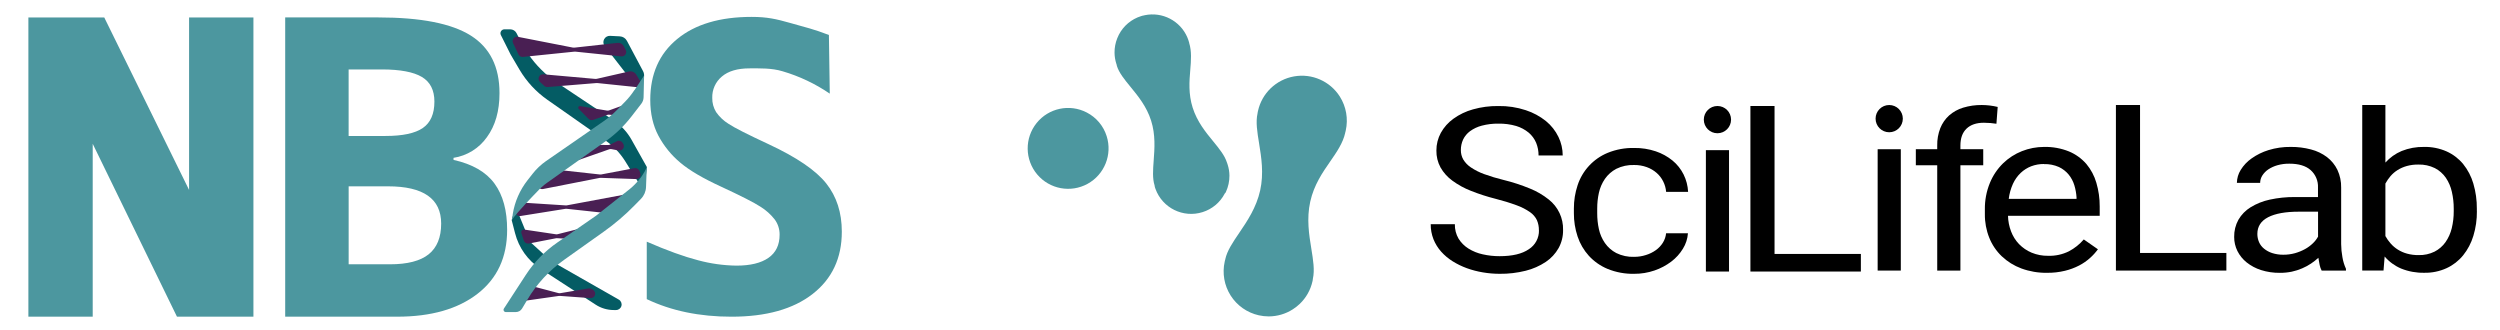
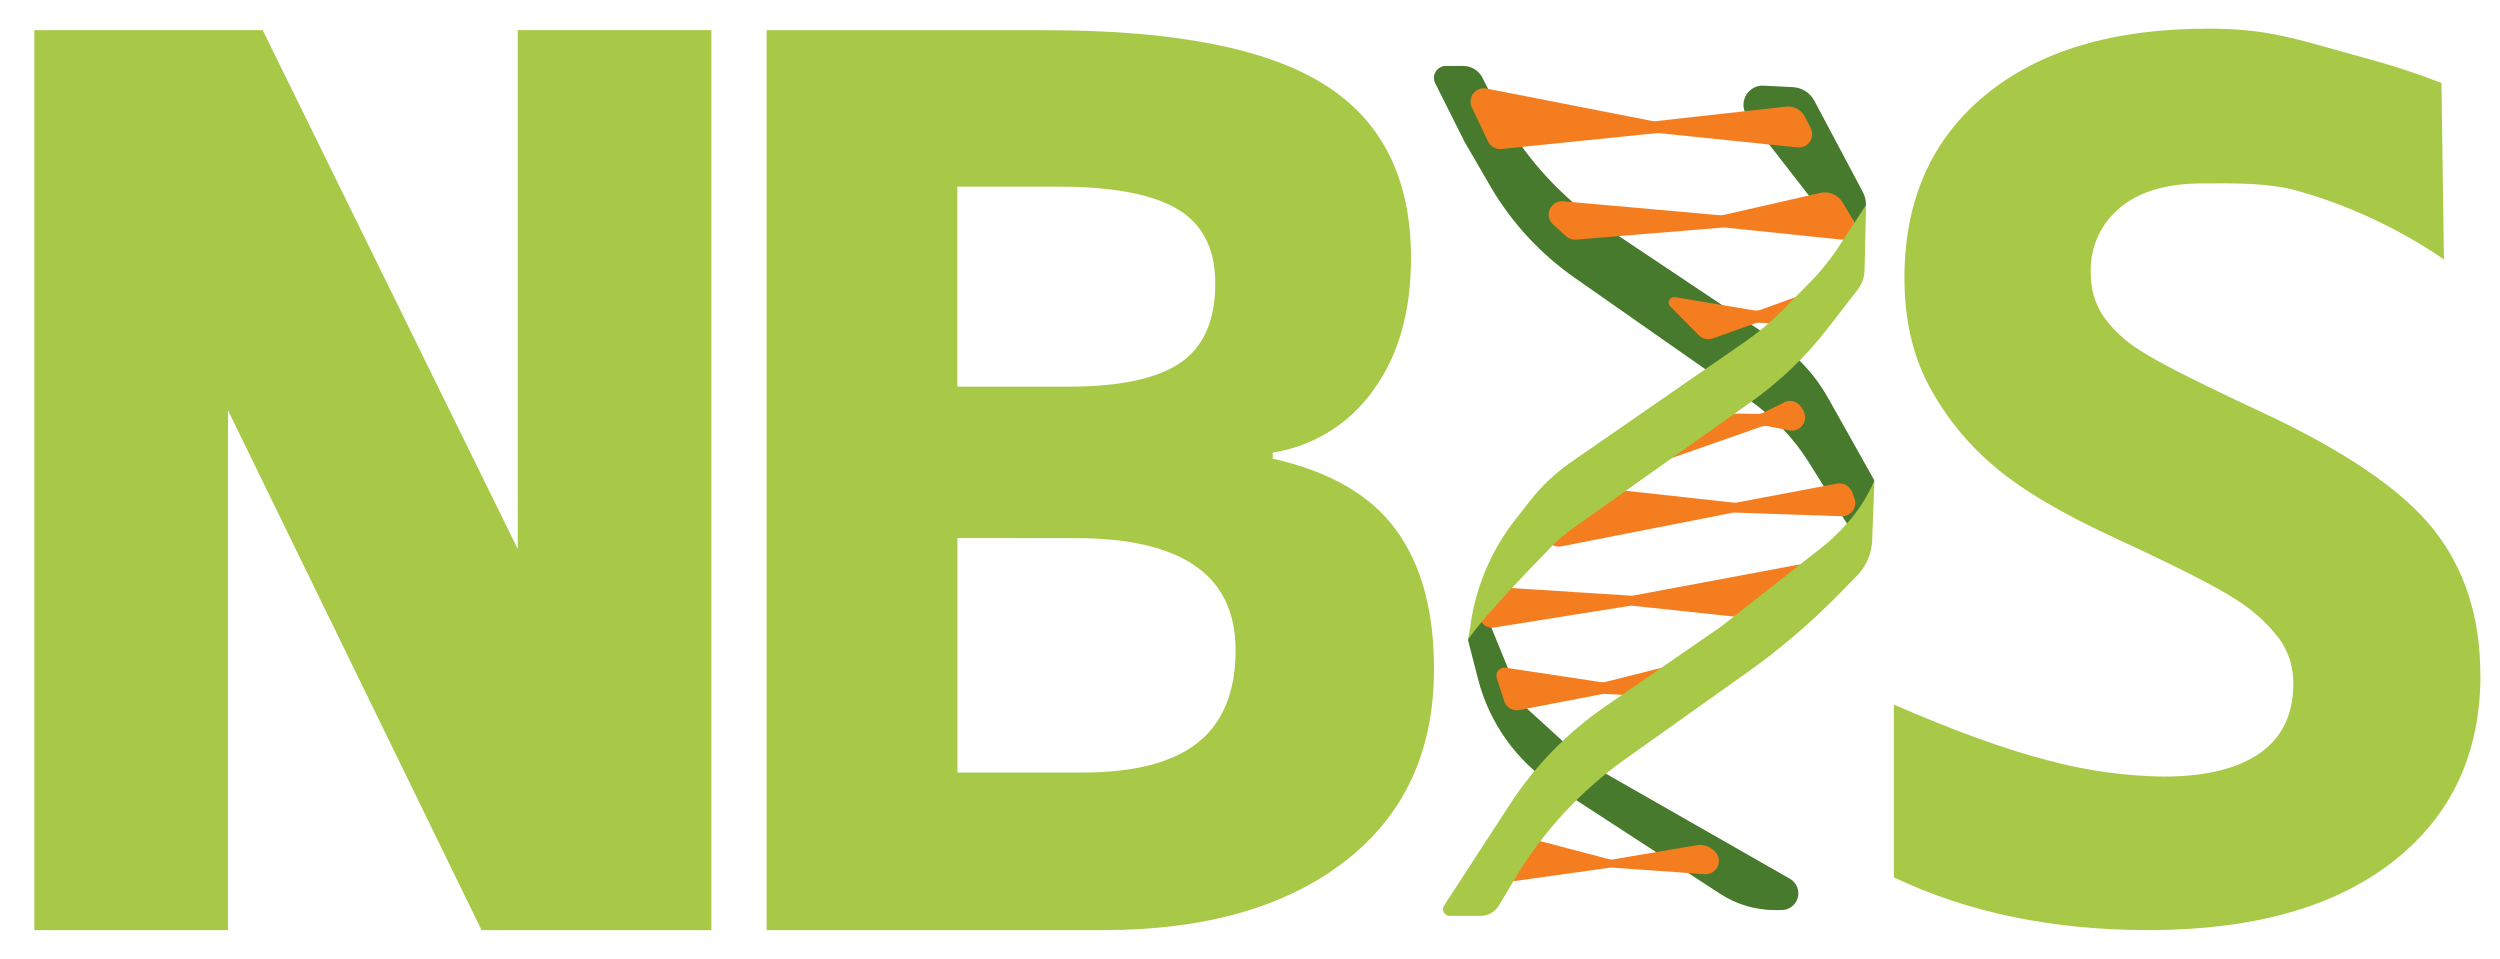
- <svg xmlns="http://www.w3.org/2000/svg" viewBox="0 0 1497.39 197.22">
+ <svg xmlns="http://www.w3.org/2000/svg" viewBox="0 0 497.98 190.99">
  <defs>
-     <style>.cls-1{fill:#4c979f;}.cls-2{fill:#045c64;}.cls-3{fill:#491f53;}</style>
+     <style>.cls-1{fill:#487a2d;}.cls-2{fill:#f47d20;}.cls-3{fill:#a7c947;}</style>
  </defs>
-   <g id="Layer_1_Image" data-name="Layer 1 Image">
-     <path d="M1160.31,162.06V99H1147.5V89.36h12.81V87.14a27.29,27.29,0,0,1,1.84-10.37,20.63,20.63,0,0,1,5.28-7.62,22.61,22.61,0,0,1,8.39-4.66A37,37,0,0,1,1187,62.9a41.13,41.13,0,0,1,9.53,1.15l-.76,10.07c-1-.17-2.24-.32-3.56-.43s-2.63-.17-3.93-.17q-6.73,0-10.42,3.53c-2.45,2.35-3.66,5.73-3.66,10.12v2.21h13.67V99h-13.67v63.09h-13.87Z" />
-     <path d="M921.73,137.93a14.66,14.66,0,0,0-1.18-6.06,12.36,12.36,0,0,0-4.12-4.8,34.35,34.35,0,0,0-8-4.1,125.16,125.16,0,0,0-12.74-3.92,117,117,0,0,1-14.65-4.74,48.47,48.47,0,0,1-11.16-6.12,25.22,25.22,0,0,1-7.07-7.89,20.47,20.47,0,0,1-2.47-10.14A21.85,21.85,0,0,1,863,79.57a25.73,25.73,0,0,1,7.54-8.46,36.81,36.81,0,0,1,11.69-5.6,53.33,53.33,0,0,1,15.21-2A49.76,49.76,0,0,1,913.87,66,38,38,0,0,1,926,72.56,27.92,27.92,0,0,1,933.44,82,25.54,25.54,0,0,1,936,93.11H921.53a19.59,19.59,0,0,0-1.45-7.59,16.33,16.33,0,0,0-4.45-6.06,21.68,21.68,0,0,0-7.49-4,36,36,0,0,0-10.63-1.41,37.06,37.06,0,0,0-10,1.22,21,21,0,0,0-7.05,3.32,13.59,13.59,0,0,0-4.13,5,14.91,14.91,0,0,0-1.34,6.31,11.19,11.19,0,0,0,1.45,5.65,15.11,15.11,0,0,0,4.54,4.71,36.44,36.44,0,0,0,7.9,4,108.33,108.33,0,0,0,11.56,3.49,110.16,110.16,0,0,1,16,5.21,44.86,44.86,0,0,1,11.13,6.49,22.44,22.44,0,0,1,8.64,18.36,21.69,21.69,0,0,1-2.69,10.8,24.35,24.35,0,0,1-7.68,8.27,38.49,38.49,0,0,1-12,5.28A61.39,61.39,0,0,1,898.22,164a59.87,59.87,0,0,1-10-.85,54.34,54.34,0,0,1-9.64-2.51,45.5,45.5,0,0,1-8.55-4.17,31.87,31.87,0,0,1-6.86-5.77,25.47,25.47,0,0,1-4.58-7.4,23.92,23.92,0,0,1-1.65-9h14.46a16.23,16.23,0,0,0,2.21,8.64,18.39,18.39,0,0,0,5.93,5.94,26.73,26.73,0,0,0,8.55,3.45,45,45,0,0,0,10.15,1.11q11.4,0,17.45-4.16a13.08,13.08,0,0,0,6.08-11.35Z" />
-     <path d="M978.82,153.83a22.4,22.4,0,0,0,7-1.08,20.56,20.56,0,0,0,6-2.95,15.73,15.73,0,0,0,4.19-4.47,13.12,13.12,0,0,0,1.91-5.6H1011a20.19,20.19,0,0,1-3,9.24,27.82,27.82,0,0,1-7,7.73A35.86,35.86,0,0,1,991,162a36.77,36.77,0,0,1-12.18,2,40,40,0,0,1-15.93-2.93,31.88,31.88,0,0,1-11.28-7.9,32.46,32.46,0,0,1-6.71-11.55,43.45,43.45,0,0,1-2.21-13.91v-2.82A43.62,43.62,0,0,1,944.9,111a31.63,31.63,0,0,1,18-19.44,39.66,39.66,0,0,1,15.88-2.93,39.17,39.17,0,0,1,12.94,2,32.07,32.07,0,0,1,10.05,5.53,25.7,25.7,0,0,1,6.64,8.36,26.39,26.39,0,0,1,2.69,10.41H997.94a17,17,0,0,0-1.76-6.27,16.53,16.53,0,0,0-3.93-5.1,18.56,18.56,0,0,0-5.88-3.45,21.54,21.54,0,0,0-7.59-1.28,22.35,22.35,0,0,0-10.68,2.28,19.27,19.27,0,0,0-6.81,6,23.91,23.91,0,0,0-3.63,8.4,43.05,43.05,0,0,0-1,9.37v2.82a43.64,43.64,0,0,0,1,9.51,23.32,23.32,0,0,0,3.61,8.35,19,19,0,0,0,6.81,6,22.44,22.44,0,0,0,10.74,2.28Z" />
-     <path d="M1062.89,152.1h51.69v10.54h-66.16V63.49h14.45V152.1Z" />
-     <path d="M1226,163.4a42.49,42.49,0,0,1-15.32-2.62,34.33,34.33,0,0,1-11.72-7.29,31.48,31.48,0,0,1-7.49-11.12,36.83,36.83,0,0,1-2.62-14.1v-2.82a40.31,40.31,0,0,1,3-15.87,35.12,35.12,0,0,1,7.9-11.76,34.39,34.39,0,0,1,11.3-7.29A36,36,0,0,1,1224.26,88a37.77,37.77,0,0,1,15,2.72,28.15,28.15,0,0,1,10.37,7.48,30.91,30.91,0,0,1,6,11.29,49.22,49.22,0,0,1,2,14.17v5.58h-54.93a28.26,28.26,0,0,0,1.85,9.39,22.32,22.32,0,0,0,4.79,7.6,22.77,22.77,0,0,0,7.49,5.1,24.86,24.86,0,0,0,9.92,1.88,26.1,26.1,0,0,0,12.43-2.69,30.62,30.62,0,0,0,8.92-7.11l8.46,5.9a32.47,32.47,0,0,1-4.73,5.21,31.16,31.16,0,0,1-6.49,4.49,37.68,37.68,0,0,1-8.5,3.17A43.36,43.36,0,0,1,1226,163.4Zm-1.72-65.17a21.15,21.15,0,0,0-7.72,1.37,19.48,19.48,0,0,0-6.3,4,21.54,21.54,0,0,0-4.6,6.51,30.86,30.86,0,0,0-2.51,9h40.6v-.94a31.8,31.8,0,0,0-1.3-7.18,18.8,18.8,0,0,0-3.37-6.38,17,17,0,0,0-5.88-4.58,20.61,20.61,0,0,0-8.92-1.74Z" />
-     <path d="M1281.81,151.51h51.69v10.55h-66.16V62.9h14.45v88.61Z" />
-     <path d="M1390.56,162.06a12.69,12.69,0,0,1-1.2-3.39c-.3-1.37-.54-2.78-.76-4.27a34.75,34.75,0,0,1-4.38,3.45,32.21,32.21,0,0,1-5.32,2.88,33.58,33.58,0,0,1-6.25,2,34.72,34.72,0,0,1-7.11.69,36.08,36.08,0,0,1-11.29-1.67,27.14,27.14,0,0,1-8.61-4.58,20.6,20.6,0,0,1-5.52-6.81,18.73,18.73,0,0,1-1.95-8.42,20.47,20.47,0,0,1,2.54-10.31,21.33,21.33,0,0,1,7.31-7.49,36.68,36.68,0,0,1,11.5-4.58,68.31,68.31,0,0,1,15.06-1.54h13.79v-5.71A13.18,13.18,0,0,0,1384,101.9q-4.35-3.87-12.8-3.86a25.26,25.26,0,0,0-7.12.93,19.35,19.35,0,0,0-5.51,2.52,12.38,12.38,0,0,0-3.56,3.67,8.32,8.32,0,0,0-1.28,4.36h-13.93a15,15,0,0,1,2.28-7.73,23.36,23.36,0,0,1,6.49-6.88,35.71,35.71,0,0,1,10.15-5A43.22,43.22,0,0,1,1372.05,88a45.83,45.83,0,0,1,12.17,1.52,27,27,0,0,1,9.55,4.58,21.48,21.48,0,0,1,6.23,7.62,24,24,0,0,1,2.25,10.68v33.79A44.47,44.47,0,0,0,1403,154a27,27,0,0,0,2.13,7v1.09h-14.54Zm-23-9.49a25.68,25.68,0,0,0,7.06-.93,28.78,28.78,0,0,0,6-2.45,22.16,22.16,0,0,0,4.68-3.45,16.65,16.65,0,0,0,3.11-4V126.79h-11.55q-11.91,0-18.36,3.32c-4.29,2.22-6.44,5.56-6.44,10a12.33,12.33,0,0,0,1,4.91,10.28,10.28,0,0,0,3,3.92,15,15,0,0,0,4.86,2.63A21.22,21.22,0,0,0,1367.55,152.57Z" />
-     <path d="M1483.55,126.51a49,49,0,0,1-2.11,14.74,34.4,34.4,0,0,1-6.14,11.69,27.65,27.65,0,0,1-9.9,7.68,30.71,30.71,0,0,1-13.34,2.76,35.12,35.12,0,0,1-13.87-2.52,26.73,26.73,0,0,1-9.89-7.22l-.68,8.4h-12.74V62.9h13.87V97.37a27.24,27.24,0,0,1,9.74-6.93A34.4,34.4,0,0,1,1451.91,88a31.93,31.93,0,0,1,13.52,2.7,27.47,27.47,0,0,1,9.89,7.55,33.67,33.67,0,0,1,6.1,11.69,51.66,51.66,0,0,1,2.1,15.15v1.39Zm-13.87-1.41a44.2,44.2,0,0,0-1.13-10.24,24.5,24.5,0,0,0-3.62-8.42,18.07,18.07,0,0,0-6.56-5.75,21.11,21.11,0,0,0-9.89-2.13,25.05,25.05,0,0,0-6.9.87,21.41,21.41,0,0,0-5.52,2.41,19.27,19.27,0,0,0-4.23,3.62,25.9,25.9,0,0,0-3.08,4.49V141.4a24.92,24.92,0,0,0,3.19,4.49,19.24,19.24,0,0,0,4.28,3.62,20.27,20.27,0,0,0,5.51,2.41,24.85,24.85,0,0,0,6.9.87,20.4,20.4,0,0,0,9.59-2.08,18.41,18.41,0,0,0,6.51-5.64,24.78,24.78,0,0,0,3.76-8.36,42.21,42.21,0,0,0,1.19-10.24Z" />
-     <path d="M1035.61,162.64h-13.86V89.94h13.86Z" />
-     <circle cx="1028.67" cy="71.65" r="8.16" />
-     <circle cx="1131.55" cy="71.06" r="8.16" />
-     <path d="M1138.5,162.06h-13.87V89.38h13.87Z" />
-     <path class="cls-1" d="M734.29,114.9a22.93,22.93,0,0,0,2.09-9.7,22.12,22.12,0,0,0-1.07-6.6c-.06-.17-.1-.34-.17-.52l-.07-.19c0-.11-.06-.22-.1-.33a.52.52,0,0,1-.07-.15c-1.34-4.3-4.53-8.2-8.22-12.72-4.54-5.53-9.66-11.78-12.33-20.22-2.6-8.21-2-15.84-1.43-22.57.48-5.75.91-11.2-.67-16.21v0c0-.05,0-.09,0-.13s-.06-.22-.08-.33l-.07-.15c0-.18-.11-.35-.15-.54-.11-.37-.24-.74-.37-1.09,0,0,0-.11-.06-.15-.11-.31-.24-.61-.37-.91,0,0,0,0,0-.05A22.74,22.74,0,0,0,685.66,9.11c-.32.06-.67.15-1,.24a.27.27,0,0,1-.13,0,9.12,9.12,0,0,0-1.1.32,22.48,22.48,0,0,0-13.31,11.18,21,21,0,0,0-.93,2.06,22.5,22.5,0,0,0-1.63,8.66,22.12,22.12,0,0,0,1.07,6.6v0c.06.17.1.35.17.52l.06.17a1,1,0,0,1,0,.11l.06.15a1,1,0,0,1,0,.11l0,.11c1.32,4.28,4.51,8.18,8.22,12.7,4.54,5.53,9.66,11.8,12.33,20.24s2.08,16.6,1.54,23.79c-.43,5.79-.8,10.78.54,15v0a1.12,1.12,0,0,1,0,.13c0,.11.06.22.08.33l0,.17c0,.18.11.35.15.55s.2.6.3.89a22.72,22.72,0,0,0,28.22,13.91,22.49,22.49,0,0,0,13.3-11.18C734,115.6,734.14,115.25,734.29,114.9Z" />
-     <path class="cls-1" d="M802.48,57.8a26.93,26.93,0,0,0-49,8.66l-.13.65-.05.22c0,.15-.06.31-.08.46v0a.23.23,0,0,1,0,.11v0c-1.18,5.19-.2,11.09.91,17.92,1.36,8.42,2.93,18,.65,28.26s-7.75,18.36-12.57,25.45c-3.88,5.71-7.22,10.64-8.33,15.76v0s0,.09,0,.13-.07.26-.11.39l-.07.22c0,.22-.11.43-.15.65A26.94,26.94,0,0,0,754,188.86a27.47,27.47,0,0,0,5.89.65,26.73,26.73,0,0,0,14.43-4.23,28.08,28.08,0,0,0,4.19-3.28,26.76,26.76,0,0,0,7.63-13.61c0-.21.09-.43.13-.63l0-.21c0-.15.06-.31.08-.46v0a.81.81,0,0,1,0-.11c1.17-5.21.19-11.11-.92-18-1.36-8.4-2.92-17.92-.65-28.21,2.22-10,7.4-17.53,12-24.13,3.91-5.64,7.6-11,8.94-17.06,0,0,0,0,0,0s0-.09,0-.13.06-.26.11-.39l.06-.22c0-.22.11-.43.15-.65A27.05,27.05,0,0,0,802.48,57.8Z" />
-     <path class="cls-1" d="M650.92,67.38a24.22,24.22,0,1,0,11.93,14.19A24,24,0,0,0,650.92,67.38Z" />
-   </g>
  <g id="Layer_2" data-name="Layer 2">
    <g id="g7130">
-       <path id="path7134" class="cls-2" d="M309.42,19.91h0a4.29,4.29,0,0,0-3.83-2.35h-3.5A2.37,2.37,0,0,0,300,21l5.85,11.67,5.34,9.09a57.89,57.89,0,0,0,16.66,18L362.6,84.11a43.48,43.48,0,0,1,11.84,12.41l11.35,18.25,1.66-14.7L378.3,83.75a33.81,33.81,0,0,0-10.75-11.62L329.88,47l-3.65-3.33a65.74,65.74,0,0,1-14.37-18.91l-2.44-4.82" />
-       <path id="path7136" class="cls-2" d="M330,156.27h0l-12.57-11.46-7.55-18.49.27-7.09-3.66,12.67,2,7.75a36.25,36.25,0,0,0,15.35,21.41l32.92,21.41a19.88,19.88,0,0,0,10.87,3.23H369a3.34,3.34,0,0,0,1.66-6.23L330,156.27" />
-       <path id="path7138" class="cls-2" d="M385.05,42.41h0l.14.27a5.15,5.15,0,0,1,.37,3.94l-1.42,4.63a1.79,1.79,0,0,1-3.12.57L362.2,27.63a3.82,3.82,0,0,1,3.21-6.16l5.85.3a5.09,5.09,0,0,1,4.25,2.71l9.54,17.93" />
-       <path id="path7140" class="cls-3" d="M374.78,29.9h0a2.65,2.65,0,0,1-2.61,3.88l-27.55-2.85a2.44,2.44,0,0,0-.54,0L313.2,34.1a2.65,2.65,0,0,1-2.66-1.5l-3.25-6.81a2.65,2.65,0,0,1,2.89-3.74l33.11,6.48a2.7,2.7,0,0,0,.8,0l25.83-2.86a3.68,3.68,0,0,1,3.66,1.93l1.2,2.27" />
-       <path id="path7142" class="cls-3" d="M383.22,48.11h0a2.56,2.56,0,0,1,.37,1.13h0a2.65,2.65,0,0,1-2.91,2.88l-22.91-2.38a2,2,0,0,0-.49,0L328,52.14a2.64,2.64,0,0,1-2-.69l-2.58-2.36a2.65,2.65,0,0,1,2-4.59l31.2,2.77a2.28,2.28,0,0,0,.82-.06l19.2-4.38a4.16,4.16,0,0,1,4.49,1.91l2,3.37" />
-       <path id="path7144" class="cls-3" d="M347.72,63.6l15.79,2.63a2.55,2.55,0,0,0,1.34-.12l6.48-2.35a2.64,2.64,0,0,1,3.4,3.36l-.12.36a2.64,2.64,0,0,1-2.71,1.77l-7.14-.56a2.69,2.69,0,0,0-1.09.14l-8.39,3a2.66,2.66,0,0,1-2.77-.64l-5.71-5.8a1,1,0,0,1,.92-1.77" />
-       <path id="path7146" class="cls-3" d="M313.75,144.08h0a2.66,2.66,0,0,0,3,1.78l16.4-3.18a2.76,2.76,0,0,1,.64,0l12.17.66a2.67,2.67,0,0,0,2.5-1.45l.43-.85a2.64,2.64,0,0,0-3-3.76l-11.91,3a2.75,2.75,0,0,1-1,.05l-18.92-2.82a1.61,1.61,0,0,0-1.78,2.1l1.48,4.55" />
-       <path id="path7148" class="cls-3" d="M369.51,84.59l-4.11,2a2.73,2.73,0,0,1-1.19.27l-16.82-.24a2.65,2.65,0,0,0-2.61,2l-.9,3.84a2.65,2.65,0,0,0,3.45,3.11l17.55-6.15a2.6,2.6,0,0,1,1.38-.1l4.29.82a2.65,2.65,0,0,0,2.74-4l-.39-.6a2.65,2.65,0,0,0-3.39-1" />
-       <path id="path7150" class="cls-3" d="M383.51,103.69h0a2.64,2.64,0,0,1-2.57,3.56l-21-.73a2.43,2.43,0,0,0-.6,0l-34.17,6.71a2.65,2.65,0,0,1-2.73-4l4.5-6.84a2.66,2.66,0,0,1,2.51-1.17l29.79,3.28a2.62,2.62,0,0,0,.79,0l20-3.78a2.69,2.69,0,0,1,3,1.71l.47,1.29" />
-       <path id="path7152" class="cls-3" d="M355.38,173.74h0a2.65,2.65,0,0,1-1.74,4.81l-18.17-1.31-.65,0L315,180.06a2.65,2.65,0,0,1-2.63-4l2.33-3.78a2.65,2.65,0,0,1,2.93-1.18l16.89,4.46a2.72,2.72,0,0,0,1.3,0l16.34-2.77a3.73,3.73,0,0,1,2.74.61l.48.34" />
-       <path id="path7154" class="cls-3" d="M374.89,116.43l-5.09,10.18a2.66,2.66,0,0,1-2.65,1.45l-27.7-3a3.3,3.3,0,0,0-.7,0l-27,4.32a2.65,2.65,0,0,1-2.71-3.94l1.6-2.76a2.67,2.67,0,0,1,2.46-1.31l25.64,1.65a2.93,2.93,0,0,0,.66,0l35.46-6.62h0" />
-       <path id="path7156" class="cls-1" d="M380.08,53.94l5.71-8.72-.31,13.07a6.54,6.54,0,0,1-1.37,3.85l-5.93,7.67a71.93,71.93,0,0,1-15.26,14.66l-35.25,25a36.14,36.14,0,0,0-6,5.38s-12.14,12.33-15.13,17c.47-2.42.59-3.72.59-3.72A44.19,44.19,0,0,1,316,107.92l2.93-3.74A37.23,37.23,0,0,1,327,96.51l34.57-23.92a53.18,53.18,0,0,0,7.64-6.41l5-5.08a45.19,45.19,0,0,0,5.78-7.16h0" />
-       <path id="path7158" class="cls-1" d="M357,129.21l-23.2,16.06a70.1,70.1,0,0,0-18.9,19.44l-13.08,20.11a1.35,1.35,0,0,0,1.13,2.09H309a4.31,4.31,0,0,0,3.68-2.09l3.16-5.29a78.87,78.87,0,0,1,22-23.87l23.92-17a134.45,134.45,0,0,0,18.26-15.6l3.92-4a10.59,10.59,0,0,0,3-7l.45-12,0,.06a31.46,31.46,0,0,1-6.83,10l-1,1a27,27,0,0,1-2.33,2.08L357,129.21" />
-       <path id="path7160" class="cls-1" d="M17,10.45V189.69H55.53V86.13L106,189.69h45.79V10.45H113.25V113.77L62.44,10.45Z" />
-       <path id="path7162" class="cls-1" d="M208.83,111.59V158.3h24.76q15.69,0,23.17-6t7.48-18.38q0-22.32-31.87-22.32Zm0-30.15h22.06q15.45,0,22.38-4.79t6.92-15.81q0-10.31-7.54-14.77t-23.84-4.48h-20V81.44Zm-38-71H226.6q38.13,0,55.36,10.85t17.22,34.51q0,16.06-7.54,26.36a30.11,30.11,0,0,1-20,12.38v1.23q17,3.8,24.58,14.22t7.53,27.71q0,24.51-17.71,38.24t-48.12,13.74H170.82V10.45" />
-       <path id="path7164" class="cls-1" d="M504.21,138.79q0,23.66-17.47,37.28t-48.6,13.62q-28.69,0-50.76-10.52V144.76q18.15,7.89,30.71,11.12a93.11,93.11,0,0,0,23,3.22q12.5,0,19.18-4.66t6.68-13.86a15.06,15.06,0,0,0-2.94-9.14,32.73,32.73,0,0,0-8.64-7.7q-5.7-3.7-23.23-11.83-16.44-7.53-24.64-14.46a54.36,54.36,0,0,1-13.12-16.12q-4.9-9.21-4.9-21.51,0-23.18,16.12-36.44t44.56-13.26c9.32,0,14.77,1.27,23.17,3.64,9.35,2.64,14.13,3.72,23.15,7.19L497,56.09A100,100,0,0,0,468.75,42.7c-6.5-2-13.78-1.75-19.83-1.75q-10.79,0-16.55,4.89a16,16,0,0,0-5.76,12.79,15.55,15.55,0,0,0,2.33,8.54,25.3,25.3,0,0,0,7.42,7q5.08,3.41,24.09,12.24,25.13,11.72,34.45,23.48t9.31,28.85" />
+       <path id="path7134" class="cls-1" d="M295.3,15.5h0a4.28,4.28,0,0,0-3.83-2.36H288a2.37,2.37,0,0,0-2.12,3.44l5.85,11.67L297,37.33a57.67,57.67,0,0,0,16.66,18L348.48,79.7a43.35,43.35,0,0,1,11.84,12.41l11.35,18.24,1.66-14.7-9.15-16.31a33.93,33.93,0,0,0-10.75-11.63L315.76,42.55l-3.65-3.32a65.74,65.74,0,0,1-14.37-18.91L295.3,15.5" />
+       <path id="path7136" class="cls-1" d="M315.92,151.86h0L303.35,140.4l-7.55-18.5.28-7.09-3.67,12.67,2,7.75a36.19,36.19,0,0,0,15.34,21.41l32.92,21.42a20,20,0,0,0,10.87,3.22h1.35a3.34,3.34,0,0,0,1.66-6.23l-40.61-23.19" />
+       <path id="path7138" class="cls-1" d="M370.93,38h0l.14.27a5.12,5.12,0,0,1,.37,3.93L370,46.83a1.79,1.79,0,0,1-3.12.57L348.08,23.21a3.82,3.82,0,0,1,3.21-6.15l5.85.3a5.13,5.13,0,0,1,4.26,2.7L370.93,38" />
+       <path id="path7140" class="cls-2" d="M360.66,25.49h0a2.64,2.64,0,0,1-2.61,3.87L330.5,26.52a2.44,2.44,0,0,0-.54,0l-30.88,3.16a2.65,2.65,0,0,1-2.66-1.49l-3.25-6.81a2.65,2.65,0,0,1,2.9-3.74l33.1,6.47a2.41,2.41,0,0,0,.8,0l25.83-2.87a3.7,3.7,0,0,1,3.66,1.93l1.2,2.28" />
+       <path id="path7142" class="cls-2" d="M369.1,43.7h0a2.66,2.66,0,0,1,.38,1.13h0a2.65,2.65,0,0,1-2.91,2.87l-22.92-2.37a2.69,2.69,0,0,0-.49,0l-29.24,2.4a2.64,2.64,0,0,1-2-.68l-2.58-2.37a2.65,2.65,0,0,1,2-4.59l31.2,2.78a2.84,2.84,0,0,0,.82-.06l19.2-4.38a4.15,4.15,0,0,1,4.49,1.91l2,3.37" />
+       <path id="path7144" class="cls-2" d="M333.6,59.18l15.79,2.64a2.77,2.77,0,0,0,1.34-.12l6.48-2.35a2.64,2.64,0,0,1,3.4,3.35l-.12.37a2.67,2.67,0,0,1-2.71,1.77l-7.14-.56a2.69,2.69,0,0,0-1.09.14l-8.39,3a2.64,2.64,0,0,1-2.77-.64L332.68,61a1.05,1.05,0,0,1,.92-1.78" />
+       <path id="path7146" class="cls-2" d="M299.63,139.66h0a2.66,2.66,0,0,0,3,1.78l16.4-3.17a2.76,2.76,0,0,1,.64-.05l12.17.66a2.63,2.63,0,0,0,2.5-1.45l.43-.84a2.65,2.65,0,0,0-3-3.77l-11.91,3a2.56,2.56,0,0,1-1,.05L299.93,133a1.62,1.62,0,0,0-1.78,2.11l1.48,4.54" />
+       <path id="path7148" class="cls-2" d="M355.39,80.18l-4.11,2a2.58,2.58,0,0,1-1.19.26l-16.82-.23a2.64,2.64,0,0,0-2.61,2l-.9,3.84a2.65,2.65,0,0,0,3.45,3.11L350.77,85a2.66,2.66,0,0,1,1.37-.1l4.29.83a2.65,2.65,0,0,0,2.74-4l-.38-.61a2.66,2.66,0,0,0-3.4-1" />
+       <path id="path7150" class="cls-2" d="M369.39,99.27h0a2.64,2.64,0,0,1-2.57,3.56l-21-.72a2.43,2.43,0,0,0-.6,0l-34.17,6.72a2.65,2.65,0,0,1-2.73-4.06L312.86,98a2.64,2.64,0,0,1,2.5-1.18l29.79,3.28a2.61,2.61,0,0,0,.79,0l20-3.77a2.69,2.69,0,0,1,3,1.71l.47,1.28" />
+       <path id="path7152" class="cls-2" d="M341.26,169.32h0a2.65,2.65,0,0,1-1.74,4.81l-18.17-1.3-.64,0-19.83,2.79a2.65,2.65,0,0,1-2.63-4l2.33-3.78a2.65,2.65,0,0,1,2.93-1.17l16.89,4.45a2.6,2.6,0,0,0,1.3,0l16.35-2.77a3.68,3.68,0,0,1,2.73.62l.48.33" />
+       <path id="path7154" class="cls-2" d="M360.77,112l-5.09,10.17a2.65,2.65,0,0,1-2.65,1.45l-27.7-2.94a2.28,2.28,0,0,0-.69,0l-27,4.31a2.65,2.65,0,0,1-2.71-3.94l1.6-2.75A2.63,2.63,0,0,1,299,117l25.64,1.64a2.44,2.44,0,0,0,.66,0L360.77,112h0" />
+       <path id="path7156" class="cls-3" d="M366,49.53l5.71-8.72-.31,13.07A6.52,6.52,0,0,1,370,57.73l-5.93,7.67A72.17,72.17,0,0,1,348.8,80.06l-35.25,25a35.7,35.7,0,0,0-6,5.38s-12.14,12.33-15.13,17c.47-2.41.6-3.72.6-3.72a44.16,44.16,0,0,1,8.85-20.26l2.93-3.74a37.29,37.29,0,0,1,8.14-7.67l34.56-23.91a53.83,53.83,0,0,0,7.64-6.41l5-5.09A45.17,45.17,0,0,0,366,49.53h0" />
+       <path id="path7158" class="cls-3" d="M342.84,124.8l-23.2,16a70.14,70.14,0,0,0-18.9,19.45l-13.08,20.11a1.34,1.34,0,0,0,1.13,2.08h6.11a4.27,4.27,0,0,0,3.68-2.09l3.16-5.29a78.83,78.83,0,0,1,22-23.86l23.92-17A135.17,135.17,0,0,0,366,118.65l3.92-4a10.59,10.59,0,0,0,3-7l.45-12,0,.06a31.5,31.5,0,0,1-6.82,10l-1,1a24.09,24.09,0,0,1-2.33,2.07L342.84,124.8" />
+       <path id="path7160" class="cls-3" d="M6.84,6V185.27H45.41V81.72L95.92,185.27H141.7V6H103.13V109.36L52.32,6Z" />
+       <path id="path7162" class="cls-3" d="M190.71,107.18v46.71h24.76q15.69,0,23.17-6t7.48-18.39q0-22.31-31.87-22.31Zm0-30.16h22.07q15.43,0,22.37-4.78t6.92-15.82q0-10.29-7.53-14.77t-23.85-4.47h-20V77Zm-38-71h55.78q38.13,0,55.36,10.85T281.06,51.4q0,16.07-7.54,26.36a30.15,30.15,0,0,1-20,12.38v1.22q17,3.81,24.58,14.22t7.54,27.71q0,24.53-17.72,38.25t-48.12,13.73H152.7V6" />
+       <path id="path7164" class="cls-3" d="M494.09,134.38q0,23.66-17.47,37.27T428,185.27q-28.69,0-50.76-10.51V140.35q18.15,7.89,30.71,11.11a93.16,93.16,0,0,0,23,3.23q12.5,0,19.18-4.66t6.68-13.86a15,15,0,0,0-2.94-9.14,32.58,32.58,0,0,0-8.64-7.71q-5.7-3.7-23.23-11.82Q405.59,100,397.37,93a54.52,54.52,0,0,1-13.12-16.13q-4.9-9.19-4.9-21.5,0-23.17,16.12-36.44T440,5.71c9.32,0,14.77,1.26,23.17,3.64,9.35,2.64,14.14,3.71,23.15,7.18l.49,35.14a100,100,0,0,0-28.21-13.39c-6.5-2-13.78-1.75-19.83-1.75q-10.79,0-16.55,4.9a16,16,0,0,0-5.76,12.78,15.5,15.5,0,0,0,2.33,8.54,25.3,25.3,0,0,0,7.42,7q5.08,3.4,24.09,12.25,25.13,11.7,34.45,23.47t9.31,28.86" />
    </g>
  </g>
</svg>
